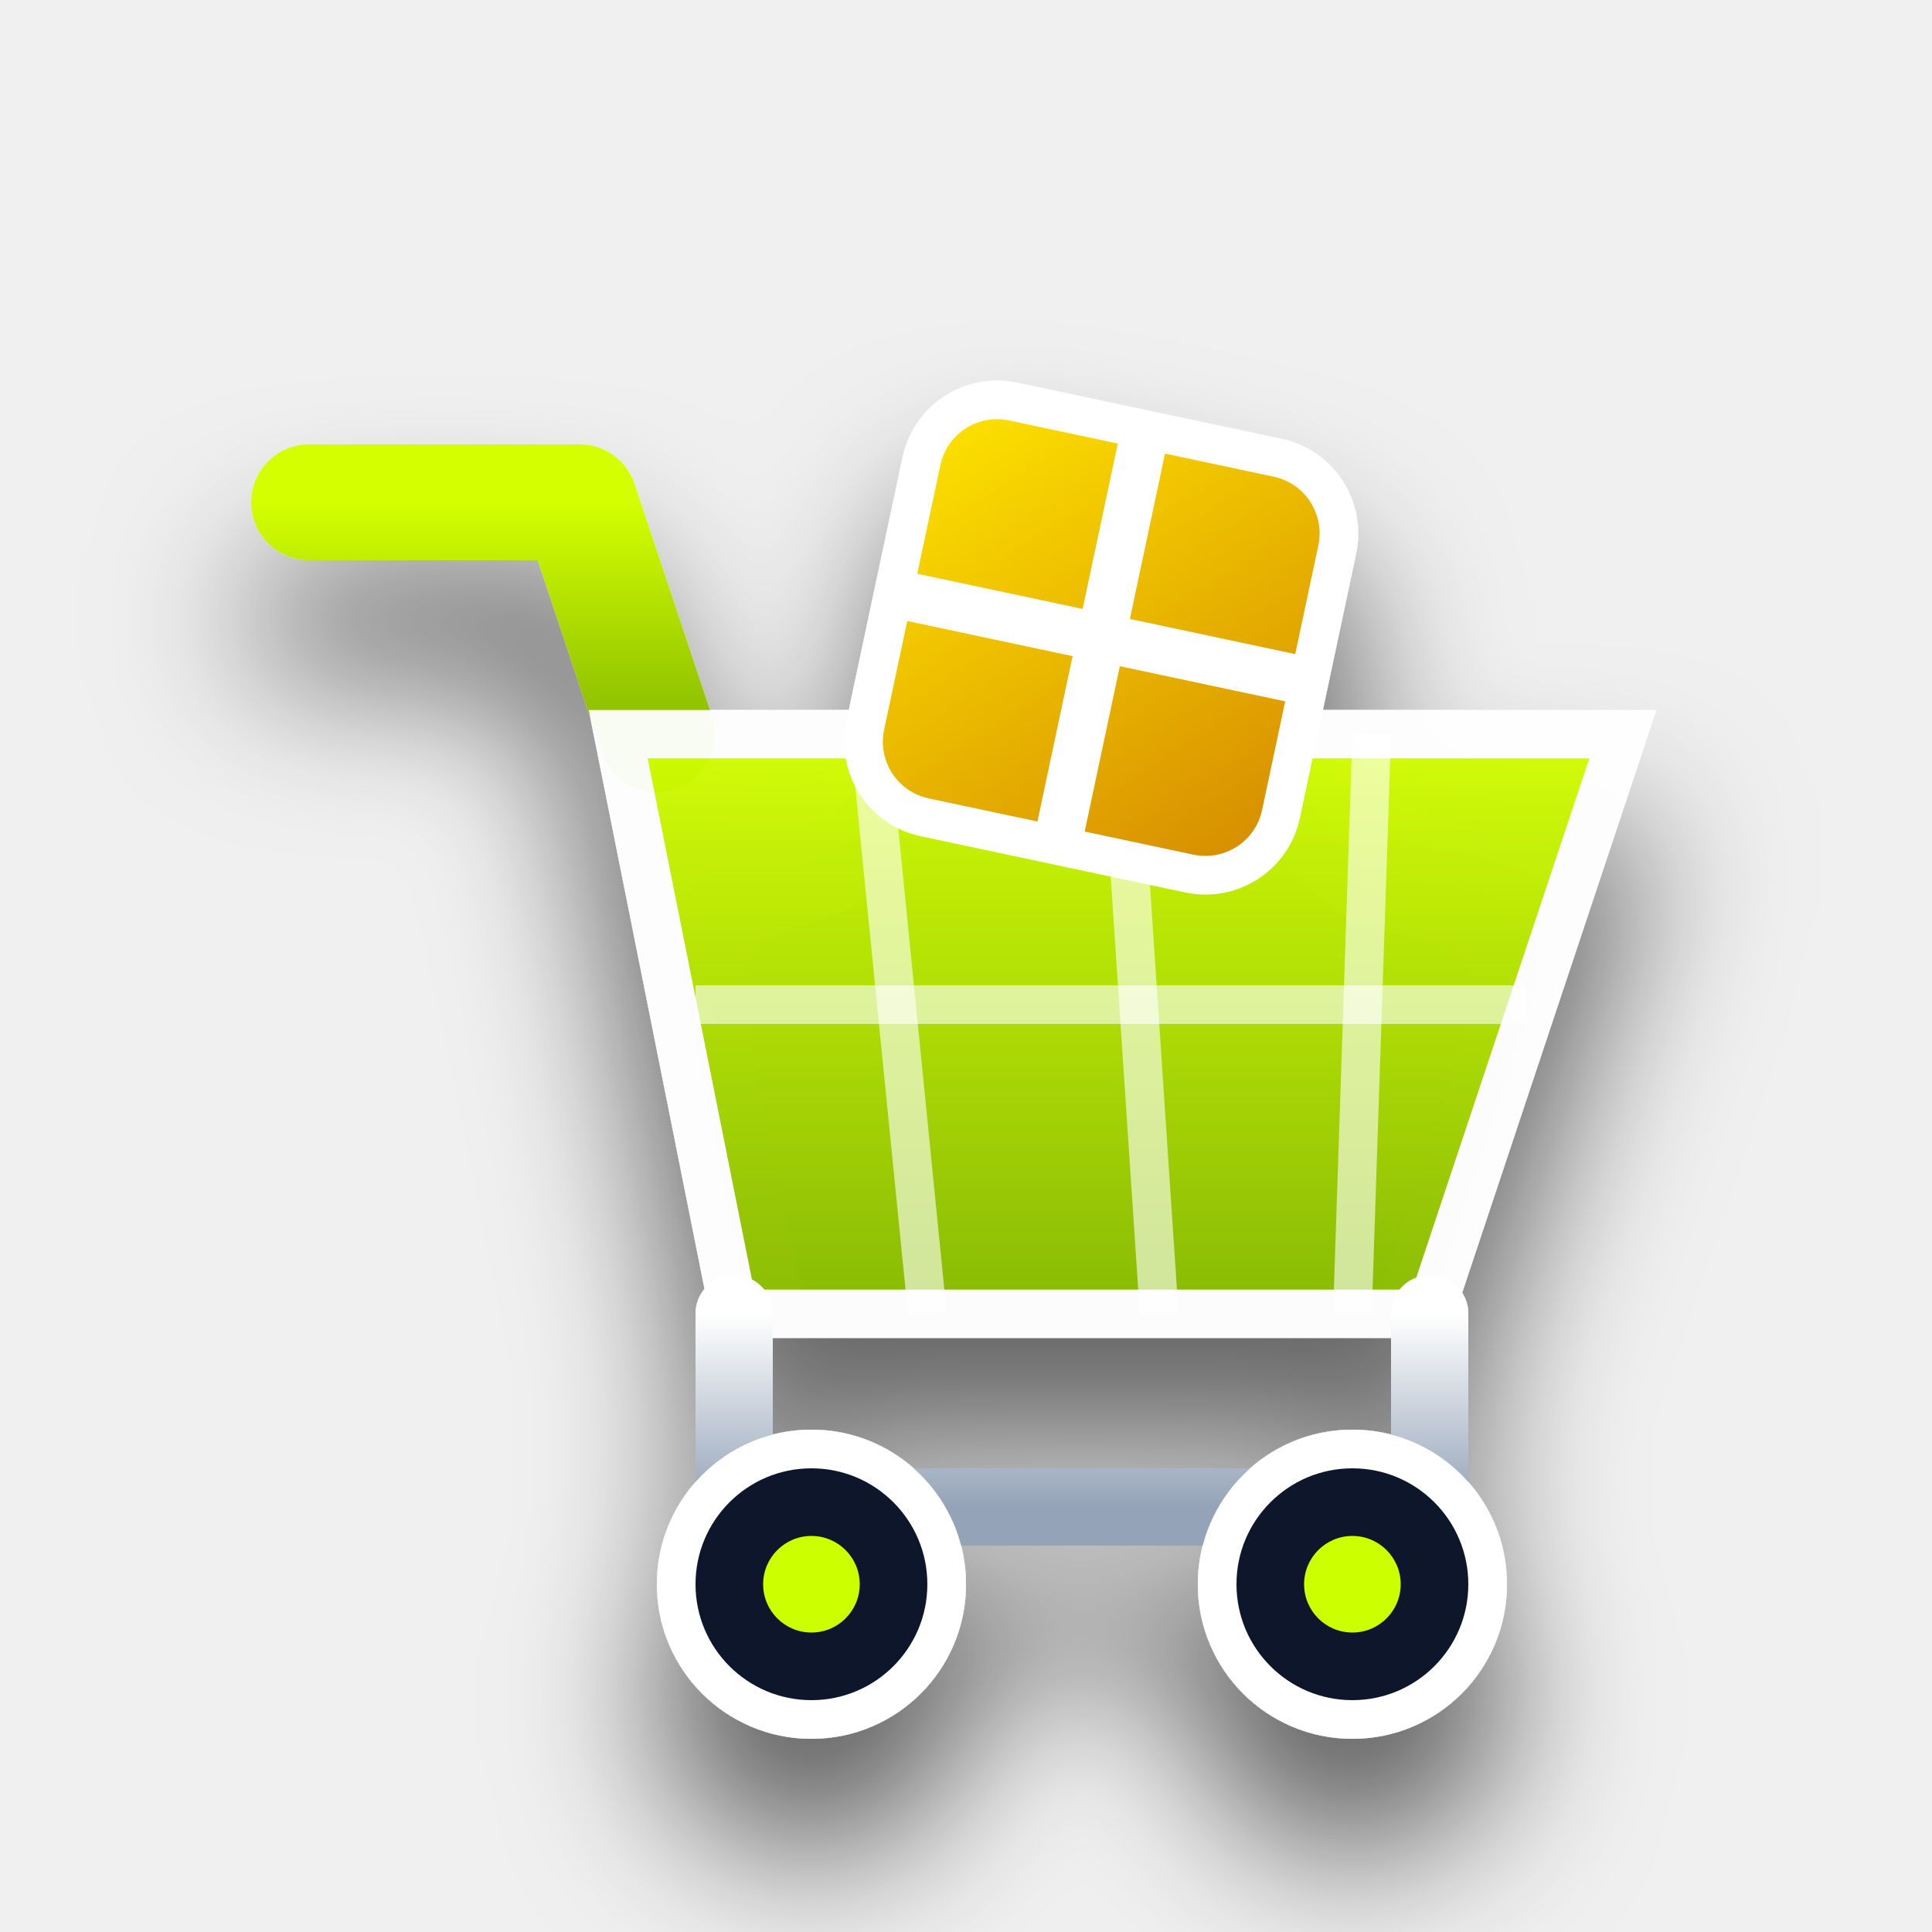
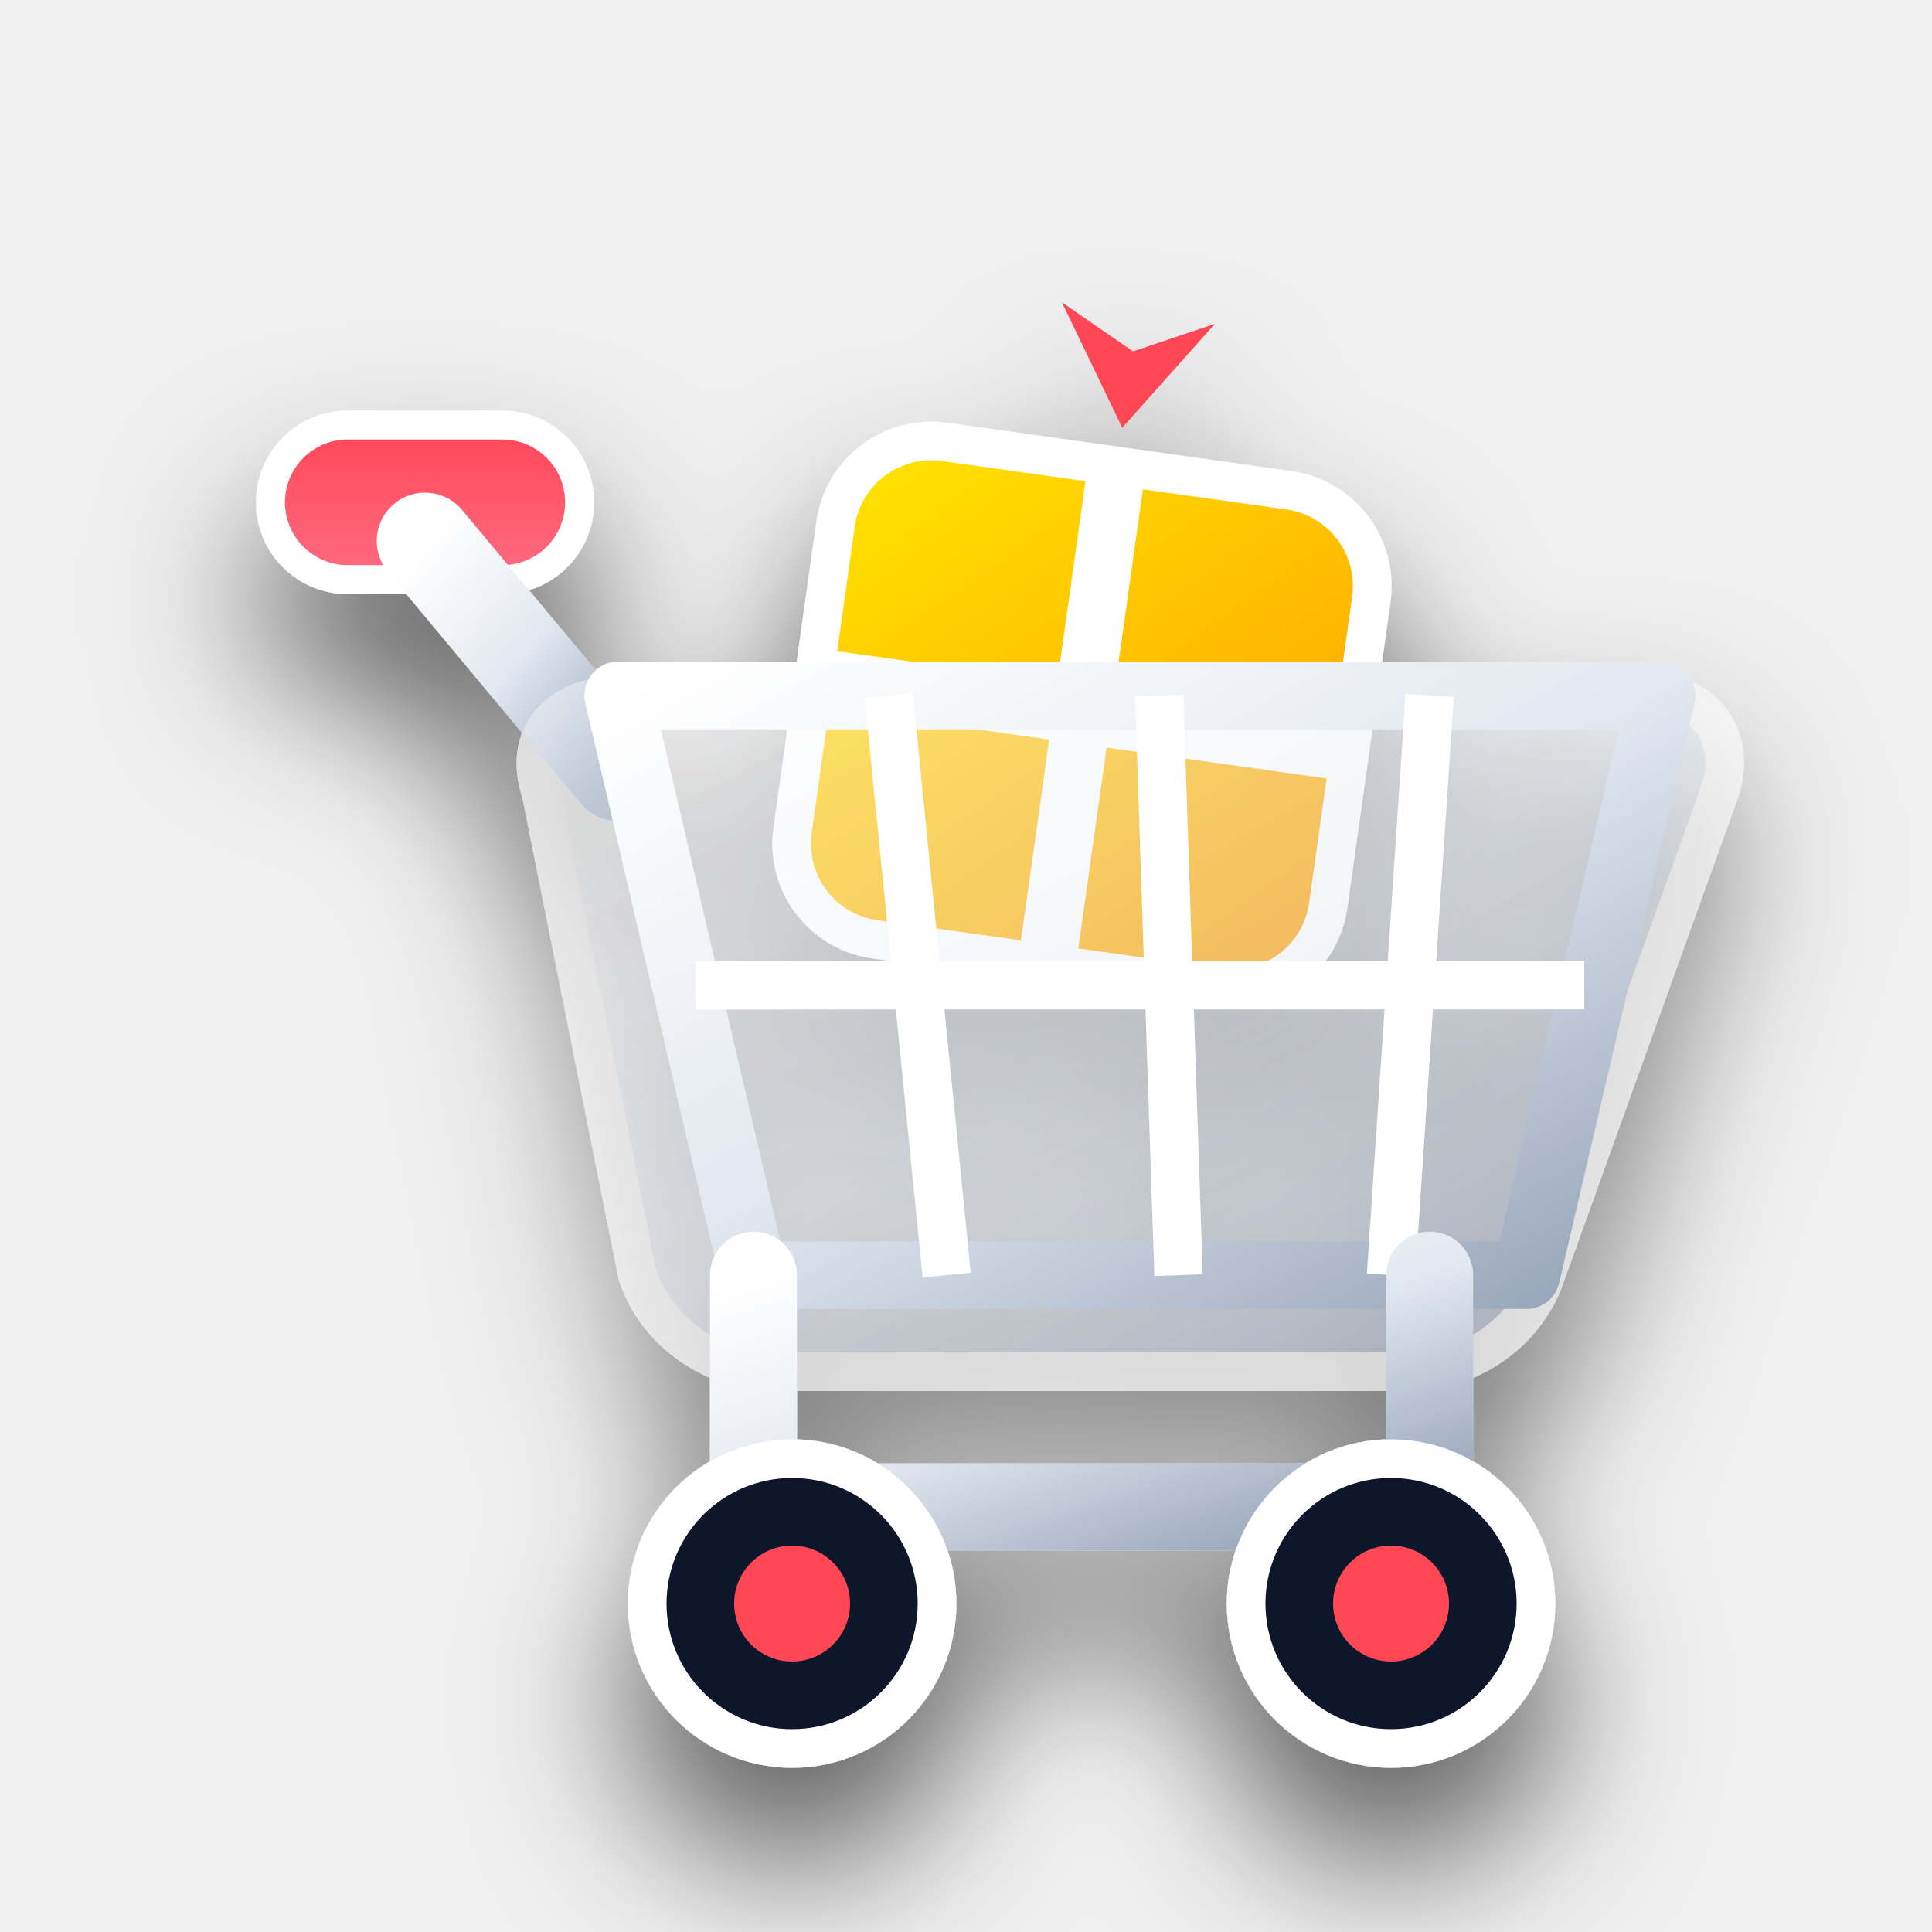
<svg xmlns="http://www.w3.org/2000/svg" viewBox="0 0 100 100" width="100" height="100">
  <defs>
-     <linearGradient id="cartGold" x1="0%" y1="0%" x2="100%" y2="100%">
-       <stop offset="0%" stop-color="#ffe600" />
-       <stop offset="100%" stop-color="#d48800" />
+     <linearGradient id="redHandle" x1="0%" y1="0%" x2="0%" y2="100%">
+       <stop offset="0%" stop-color="#ff4757" />
+       <stop offset="100%" stop-color="#ff6b81" />
    </linearGradient>
-     <linearGradient id="cartLime" x1="0%" y1="0%" x2="0%" y2="100%">
-       <stop offset="0%" stop-color="#d4ff00" />
-       <stop offset="100%" stop-color="#88bb00" />
-     </linearGradient>
-     <linearGradient id="metalWire" x1="0%" y1="0%" x2="0%" y2="100%">
+     <linearGradient id="chromeWire" x1="0%" y1="0%" x2="100%" y2="100%">
      <stop offset="0%" stop-color="#ffffff" />
+       <stop offset="50%" stop-color="#e2e8f0" />
      <stop offset="100%" stop-color="#94a3b8" />
    </linearGradient>
-     <filter id="cartShadow" x="-20%" y="-20%" width="140%" height="140%">
-       <feDropShadow dx="0" dy="6" stdDeviation="4" flood-color="#000000" flood-opacity="0.6" />
+     <linearGradient id="goldGift" x1="0%" y1="0%" x2="100%" y2="100%">
+       <stop offset="0%" stop-color="#ffe600" />
+       <stop offset="100%" stop-color="#ff9900" />
+     </linearGradient>
+     <filter id="caddieShadow" x="-20%" y="-20%" width="140%" height="140%">
+       <feDropShadow dx="0" dy="5" stdDeviation="4" flood-color="#000000" flood-opacity="0.6" />
    </filter>
  </defs>
-   <g filter="url(#cartShadow)">
-     <path d="M 16 26 L 30 26 L 34 38" fill="none" stroke="url(#cartLime)" stroke-width="6" stroke-linecap="round" stroke-linejoin="round" />
-     <path d="M 32 38 L 84 38 L 74 68 L 38 68 Z" fill="url(#cartLime)" stroke="#ffffff" stroke-width="2.5" opacity="0.95" />
-     <line x1="45" y1="38" x2="48" y2="68" stroke="#ffffff" stroke-width="2" opacity="0.6" />
-     <line x1="58" y1="38" x2="60" y2="68" stroke="#ffffff" stroke-width="2" opacity="0.6" />
-     <line x1="71" y1="38" x2="70" y2="68" stroke="#ffffff" stroke-width="2" opacity="0.6" />
-     <line x1="36" y1="52" x2="79" y2="52" stroke="#ffffff" stroke-width="2" opacity="0.6" />
-     <path d="M 38 68 L 38 78 L 74 78 L 74 68" fill="none" stroke="url(#metalWire)" stroke-width="4" stroke-linecap="round" />
-     <circle cx="42" cy="82" r="7" fill="#0f172a" stroke="#ffffff" stroke-width="2" />
-     <circle cx="42" cy="82" r="2.5" fill="#ccff00" />
-     <circle cx="70" cy="82" r="7" fill="#0f172a" stroke="#ffffff" stroke-width="2" />
-     <circle cx="70" cy="82" r="2.5" fill="#ccff00" />
-     <rect x="46" y="22" width="22" height="22" rx="4" fill="url(#cartGold)" stroke="#ffffff" stroke-width="2" transform="rotate(12 57 33)" />
-     <path d="M 57 22 L 57 44 M 46 33 L 68 33" stroke="#ffffff" stroke-width="2.5" transform="rotate(12 57 33)" />
+   <g filter="url(#caddieShadow)">
+     <rect x="14" y="22" width="16" height="8" rx="4" fill="url(#redHandle)" stroke="#ffffff" stroke-width="1.5" />
+     <path d="M 22 28 L 32 40" stroke="url(#chromeWire)" stroke-width="5" stroke-linecap="round" />
+     <rect x="42" y="24" width="28" height="26" rx="5" fill="url(#goldGift)" stroke="#ffffff" stroke-width="2" transform="rotate(8 56 37)" />
+     <path d="M 56 24 L 56 50 M 42 37 L 70 37" stroke="#ffffff" stroke-width="3" transform="rotate(8 56 37)" />
+     <polygon points="56,22 60,16 56,18 52,16" fill="#ff4757" transform="rotate(8 56 37)" />
+     <path d="M 32 36 L 86 36 C 88 36, 90 38, 89 41 L 80 66 C 79 69, 76 71, 73 71 L 40 71 C 37 71, 34 69, 33 66 L 28 41 C 27 38, 29 36, 32 36 Z" fill="url(#chromeWire)" opacity="0.4" stroke="#ffffff" stroke-width="2" />
+     <path d="M 32 36 L 86 36 L 79 66 L 39 66 Z" fill="none" stroke="url(#chromeWire)" stroke-width="3.5" stroke-linejoin="round" />
+     <line x1="46" y1="36" x2="49" y2="66" stroke="#ffffff" stroke-width="2.5" />
+     <line x1="60" y1="36" x2="61" y2="66" stroke="#ffffff" stroke-width="2.5" />
+     <line x1="74" y1="36" x2="72" y2="66" stroke="#ffffff" stroke-width="2.5" />
+     <line x1="36" y1="51" x2="82" y2="51" stroke="#ffffff" stroke-width="2.5" />
+     <path d="M 39 66 L 39 78 L 74 78 L 74 66" fill="none" stroke="url(#chromeWire)" stroke-width="4.5" stroke-linecap="round" />
+     <circle cx="41" cy="83" r="7.5" fill="#0f172a" stroke="#ffffff" stroke-width="2" />
+     <circle cx="41" cy="83" r="3" fill="#ff4757" />
+     <circle cx="72" cy="83" r="7.5" fill="#0f172a" stroke="#ffffff" stroke-width="2" />
+     <circle cx="72" cy="83" r="3" fill="#ff4757" />
  </g>
</svg>
